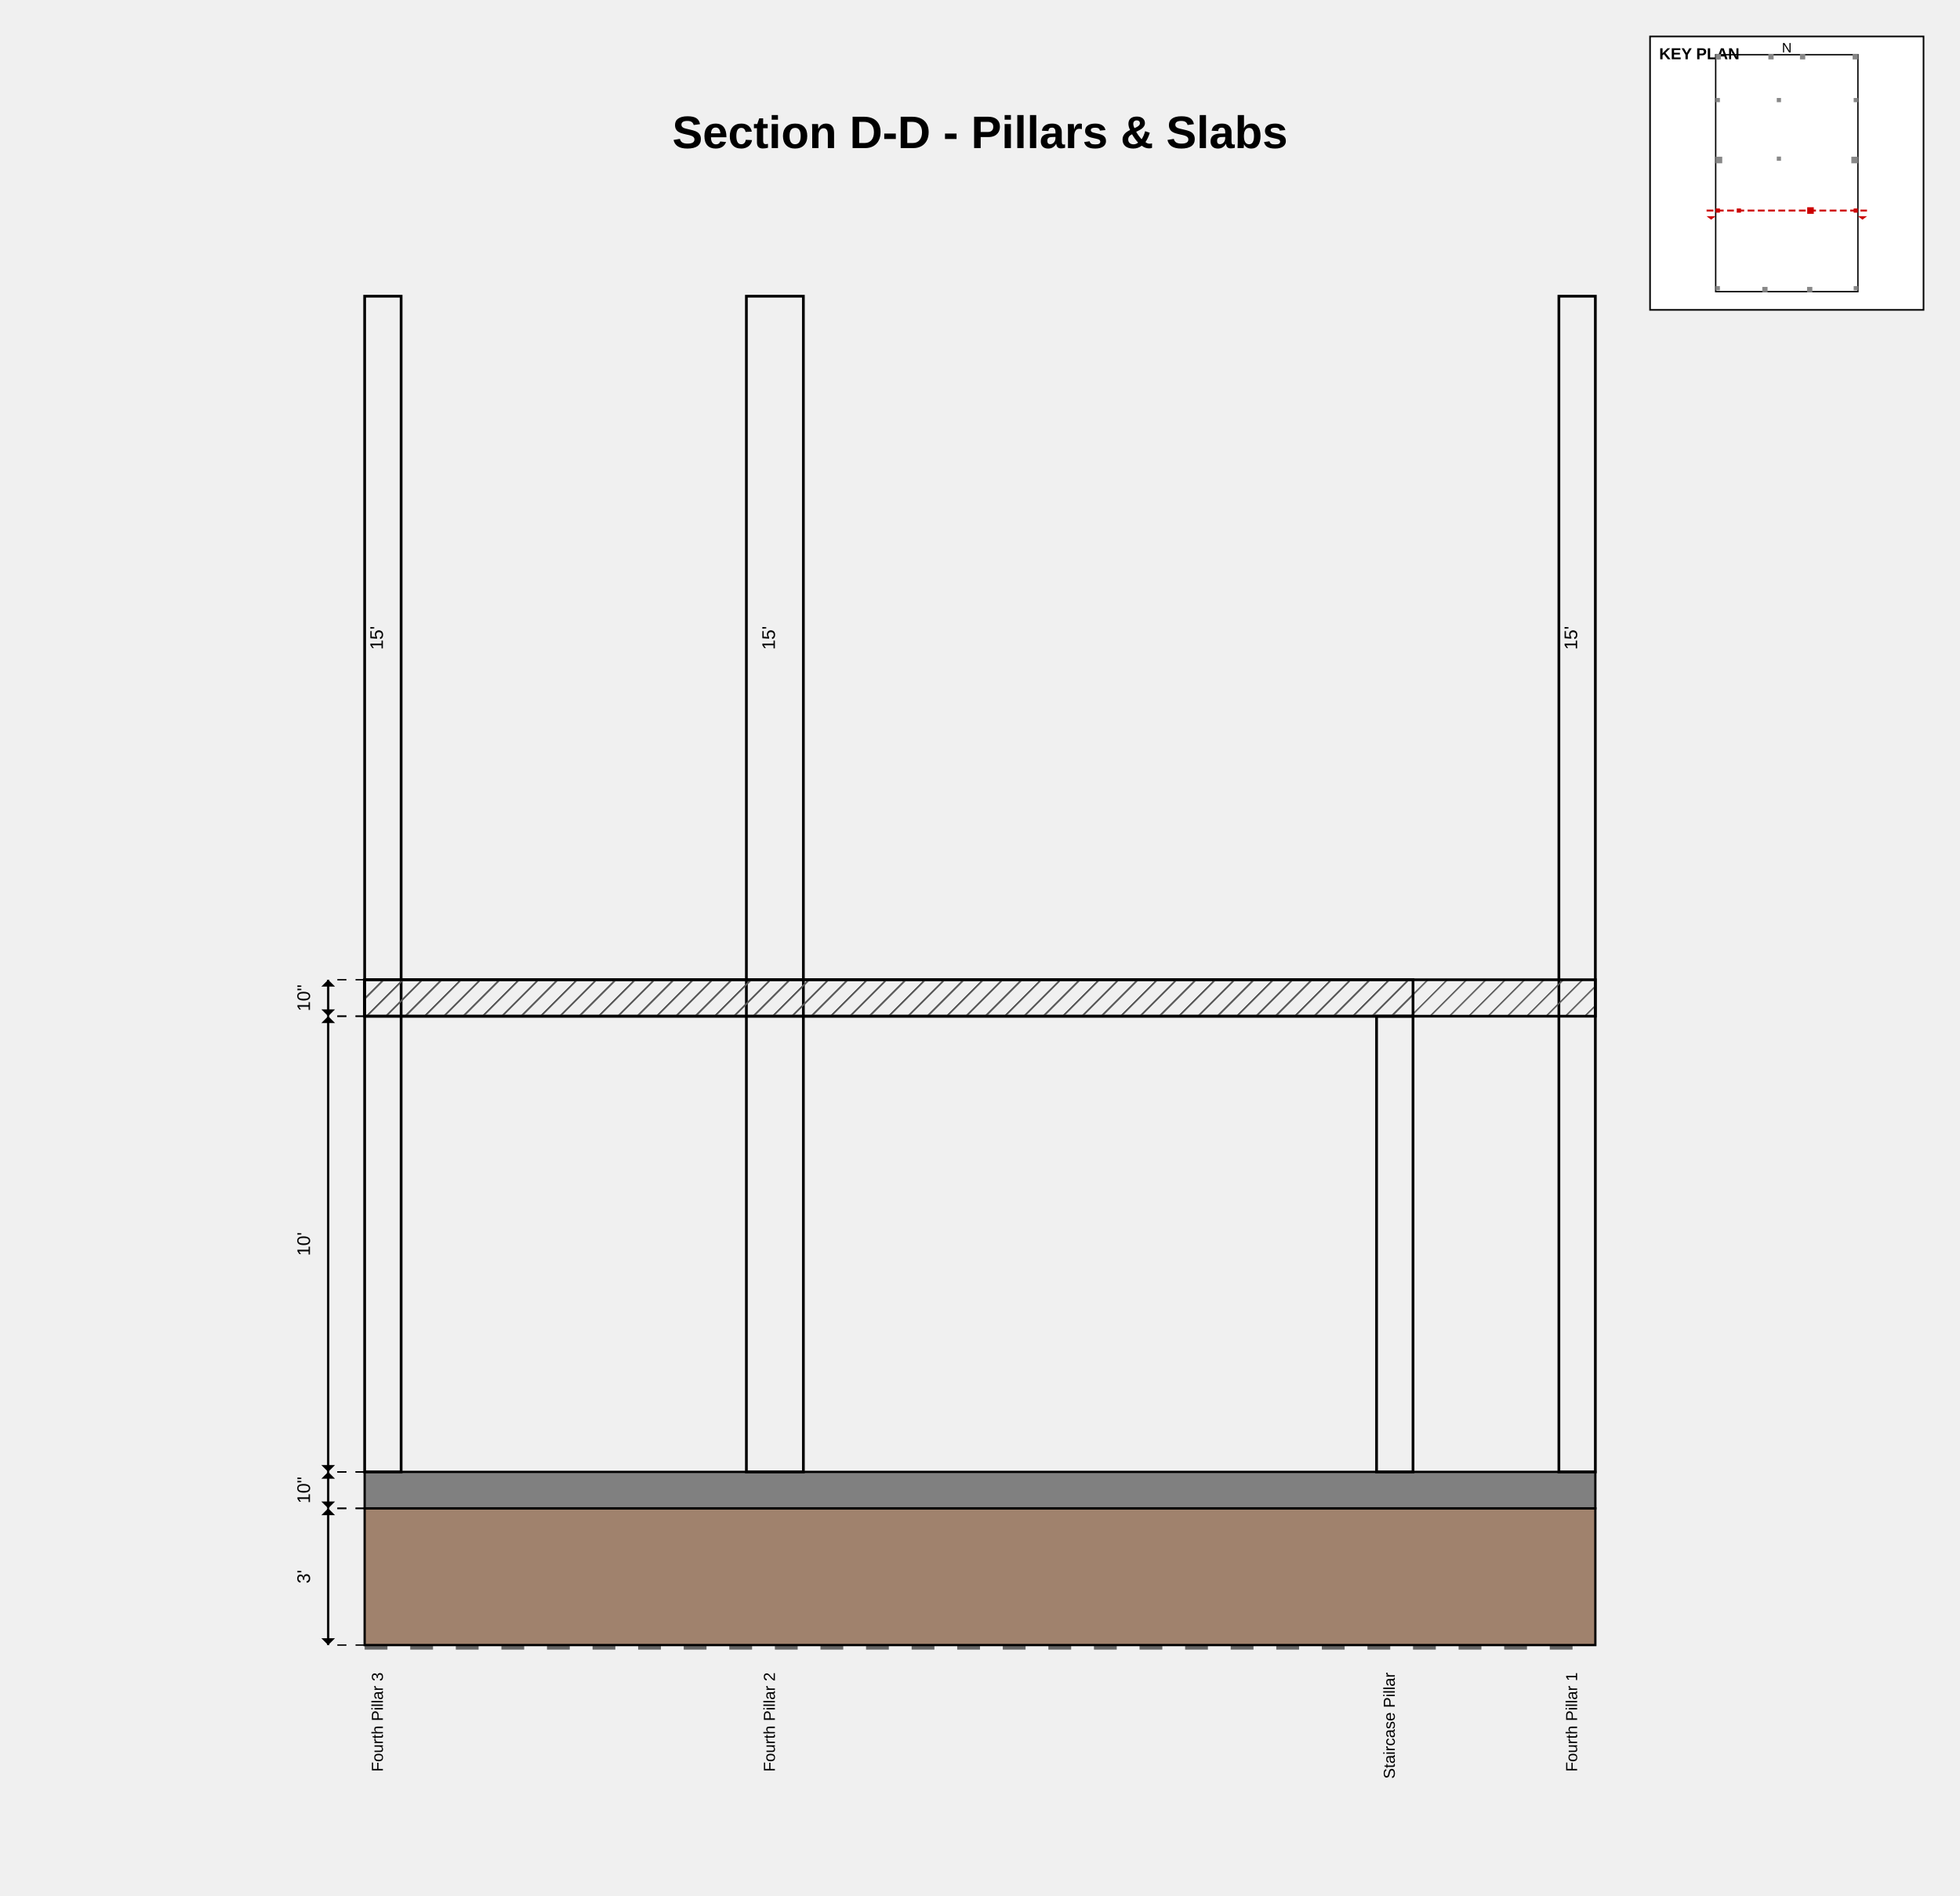
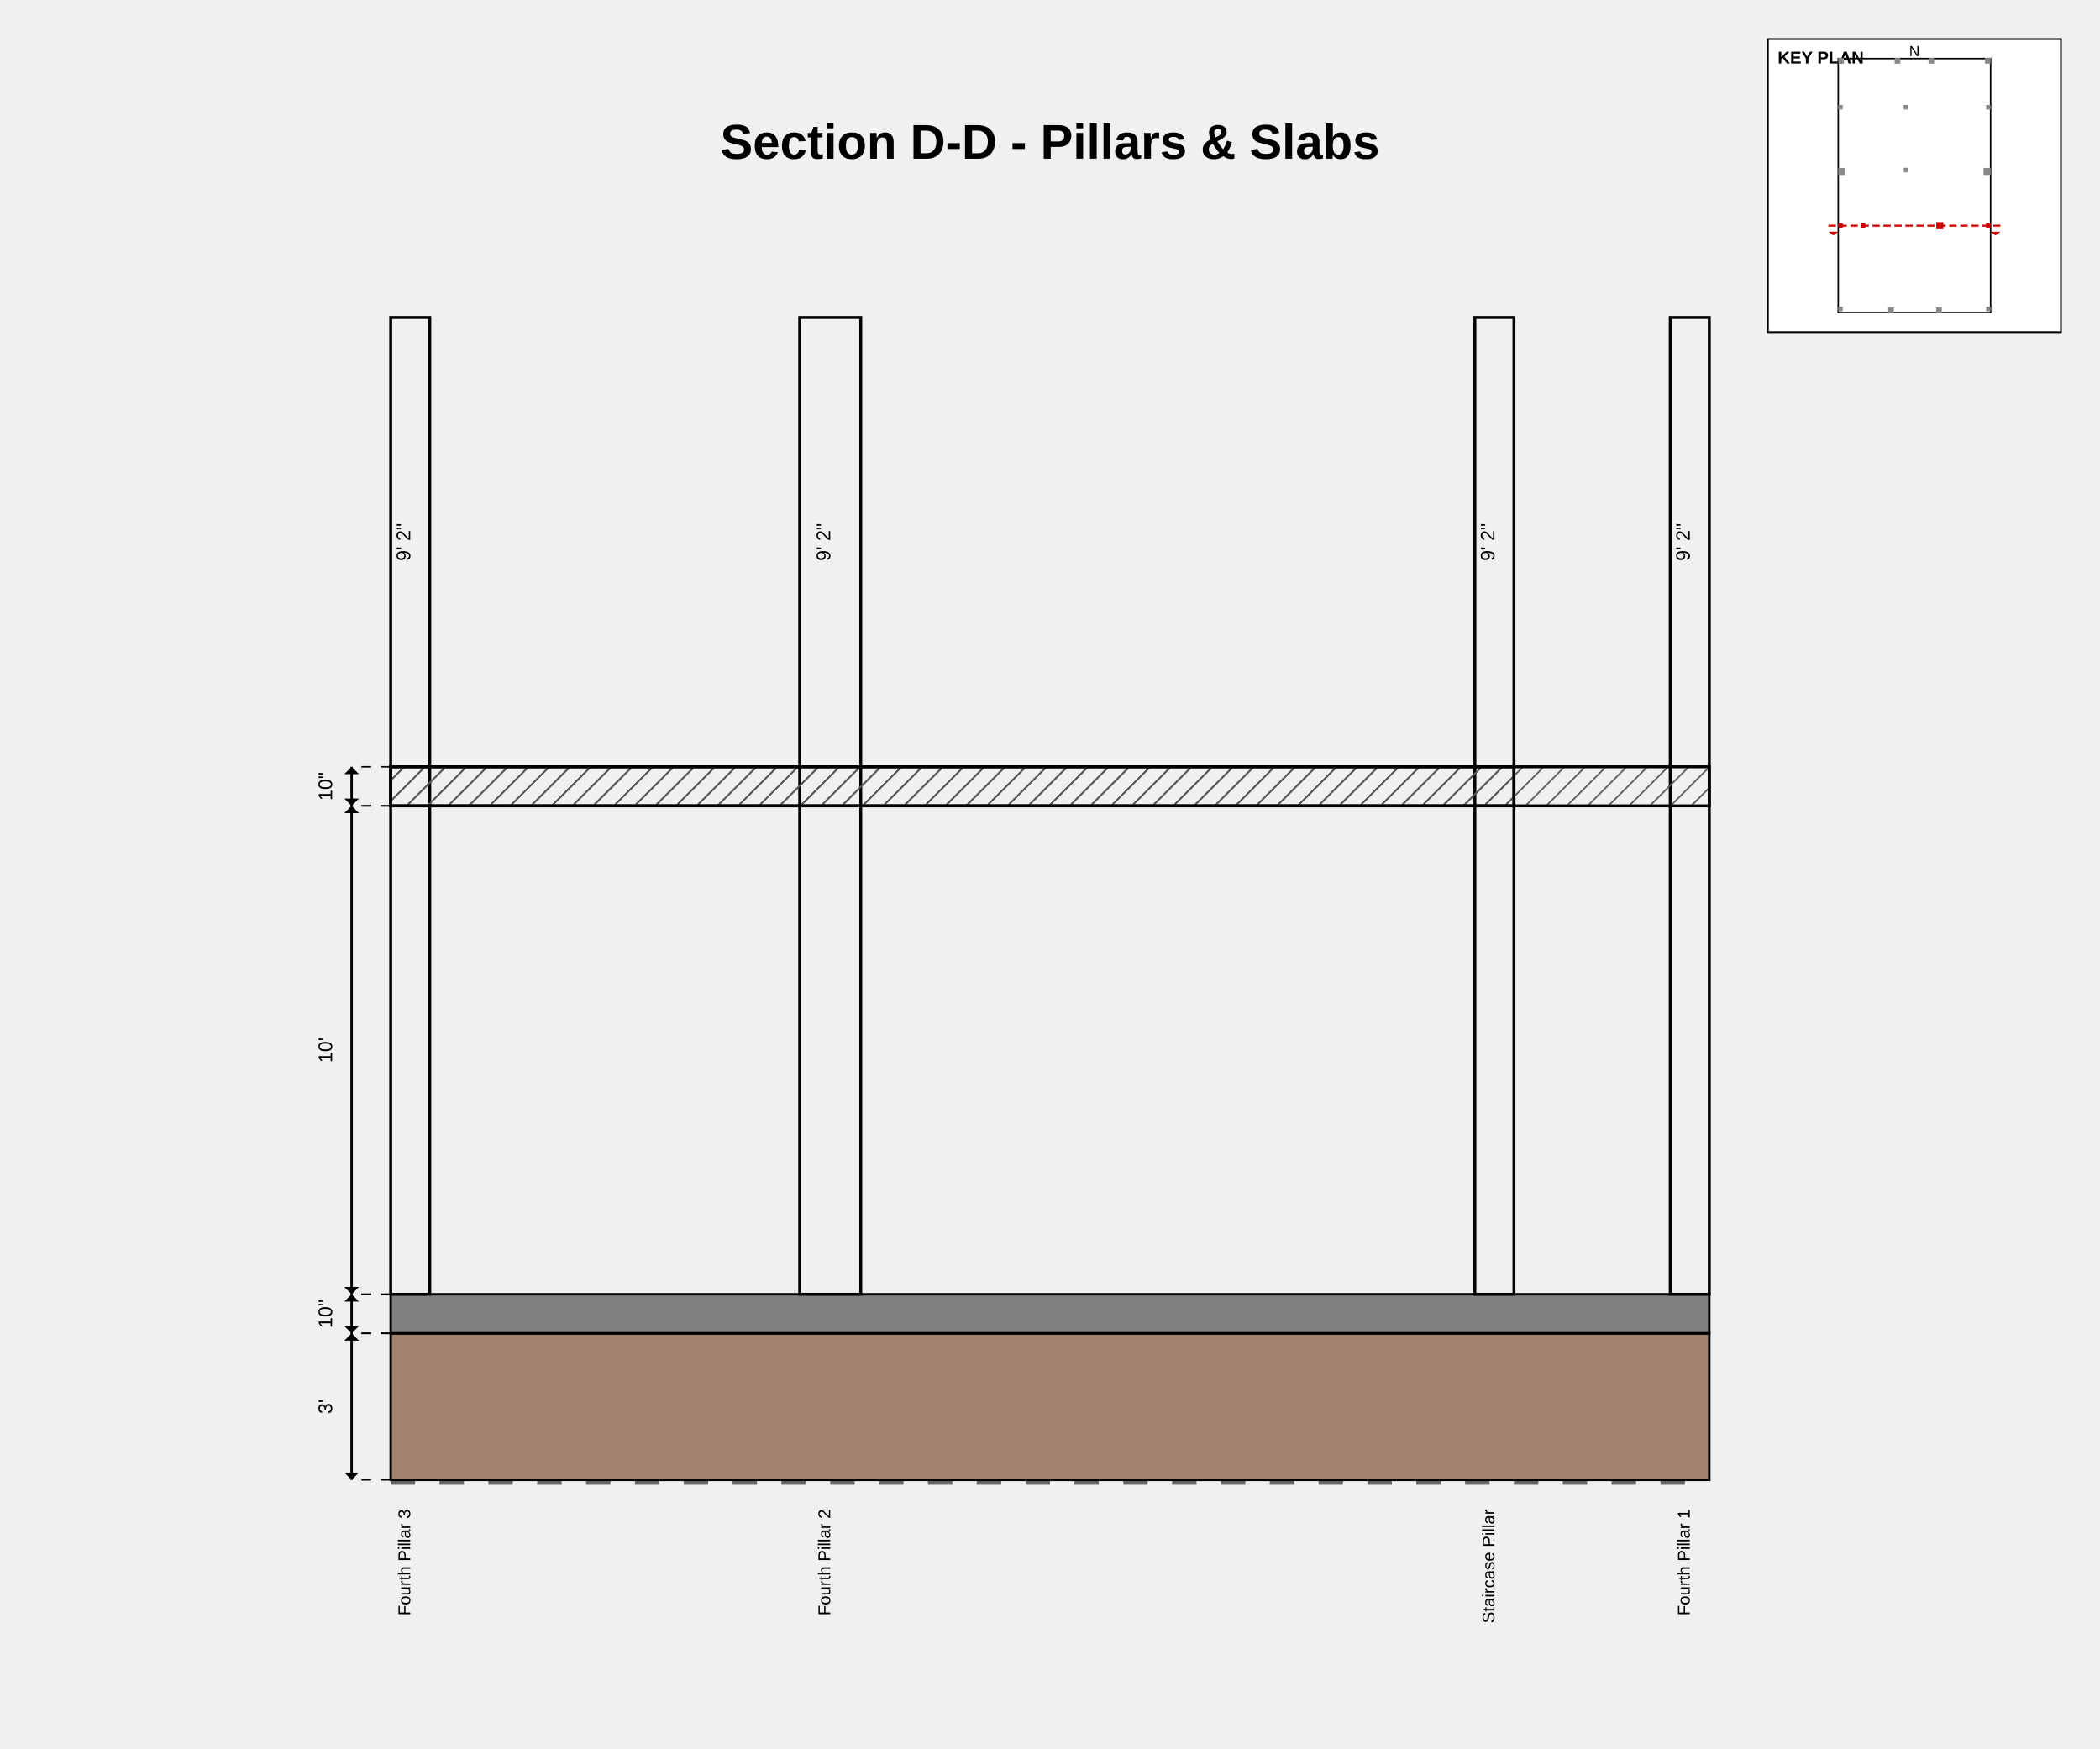
- <svg xmlns="http://www.w3.org/2000/svg" width="860.0" height="832.0" viewBox="0 0 860.0 832.0">
+ <svg xmlns="http://www.w3.org/2000/svg" width="860.0" height="716.0" viewBox="0 0 860.0 716.0">
  <defs>
    <style>text { font-family: Arial, sans-serif; }</style>
    <pattern id="slab_hatch" patternUnits="userSpaceOnUse" width="3" height="3" patternTransform="rotate(45)">
      <line x1="0" y1="0" x2="0" y2="3" stroke="#555" stroke-width="0.6" />
    </pattern>
  </defs>
  <text x="430.0" y="65" text-anchor="middle" font-size="20" font-weight="bold">Section D-D - Pillars &amp; Slabs</text>
  <g class="key-plan">
    <rect x="724.0" y="16" width="120" height="120" fill="#fff" stroke="#000" stroke-width="0.7" />
    <text x="728.0" y="26" font-size="7" font-weight="bold" fill="#000">KEY PLAN</text>
    <rect x="752.8" y="24.0" width="62.4" height="104.0" fill="none" stroke="#000" stroke-width="0.6" />
    <rect x="752.8" y="23.769" width="2.311" height="2.311" fill="#888" stroke="none" />
    <rect x="775.911" y="23.769" width="2.311" height="2.311" fill="#888" stroke="none" />
    <rect x="789.778" y="23.769" width="2.311" height="2.311" fill="#888" stroke="none" />
    <rect x="812.889" y="23.769" width="2.311" height="2.311" fill="#888" stroke="none" />
    <rect x="752.8" y="43.003" width="1.849" height="1.849" fill="#888" stroke="none" />
    <rect x="779.609" y="43.003" width="1.849" height="1.849" fill="#888" stroke="none" />
    <rect x="813.351" y="43.003" width="1.849" height="1.849" fill="#888" stroke="none" />
    <rect x="752.788" y="68.778" width="2.889" height="2.889" fill="#888" stroke="none" />
    <rect x="779.609" y="68.72" width="1.849" height="1.849" fill="#888" stroke="none" />
    <rect x="812.323" y="68.778" width="2.889" height="2.889" fill="#888" stroke="none" />
    <rect x="752.8" y="91.484" width="1.849" height="1.849" fill="#c00" stroke="none" />
    <rect x="762.044" y="91.484" width="1.849" height="1.849" fill="#c00" stroke="none" />
    <rect x="792.956" y="90.964" width="2.889" height="2.889" fill="#c00" stroke="none" />
    <rect x="813.351" y="91.484" width="1.849" height="1.849" fill="#c00" stroke="none" />
    <rect x="752.8" y="125.573" width="1.849" height="1.849" fill="#888" stroke="none" />
    <rect x="773.253" y="125.92" width="2.311" height="2.311" fill="#888" stroke="none" />
    <rect x="792.898" y="125.92" width="2.311" height="2.311" fill="#888" stroke="none" />
    <rect x="813.351" y="125.573" width="1.849" height="1.849" fill="#888" stroke="none" />
    <line x1="748.8" y1="92.409" x2="819.2" y2="92.409" stroke="#c00" stroke-width="0.8" stroke-dasharray="3,1.5" />
    <polygon points="750.8,96.409 748.8,94.909 752.8,94.909" fill="#c00" />
    <polygon points="817.2,96.409 815.2,94.909 819.2,94.909" fill="#c00" />
    <text x="784.0" y="23.0" font-size="6" text-anchor="middle" fill="#000">N</text>
  </g>
  <g transform="translate(160, 90) scale(2.0)">
-     <line x1="0" y1="316" x2="270" y2="316" stroke="#666" stroke-width="2" stroke-dasharray="5,5" />
-     <rect x="0" y="286" width="270" height="30" fill="#A0826D" stroke="#000" stroke-width="0.5" />
-     <rect x="0" y="278" width="270" height="8" fill="#808080" stroke="#000" stroke-width="0.5" />
-     <rect x="222.0" y="178" width="8" height="100" fill="none" stroke="#000" stroke-width="0.6" />
-     <rect x="83.75" y="20" width="12.5" height="258" fill="none" stroke="#000" stroke-width="0.6" />
-     <rect x="262.0" y="20" width="8" height="258" fill="none" stroke="#000" stroke-width="0.6" />
-     <rect x="0.0" y="20" width="8" height="258" fill="none" stroke="#000" stroke-width="0.6" />
-     <rect x="0" y="170.0" width="270" height="8" fill="url(#slab_hatch)" stroke="#000" stroke-width="0.6" />
-     <rect x="0" y="170.0" width="230" height="8" fill="url(#slab_hatch)" stroke="#000" stroke-width="0.6" />
-     <text x="90.0" y="95.0" text-anchor="middle" font-size="4.0" fill="#000" transform="rotate(-90 90.0 95.0)">15'</text>
-     <text x="266.0" y="95.0" text-anchor="middle" font-size="4.0" fill="#000" transform="rotate(-90 266.0 95.0)">15'</text>
-     <text x="4.0" y="95.0" text-anchor="middle" font-size="4.0" fill="#000" transform="rotate(-90 4.0 95.0)">15'</text>
-     <text x="226.0" y="322" text-anchor="end" font-size="3.5" fill="#000" transform="rotate(-90 226.0 322)">Staircase Pillar</text>
-     <text x="90.0" y="322" text-anchor="end" font-size="3.5" fill="#000" transform="rotate(-90 90.0 322)">Fourth Pillar 2</text>
-     <text x="266.0" y="322" text-anchor="end" font-size="3.5" fill="#000" transform="rotate(-90 266.0 322)">Fourth Pillar 1</text>
-     <text x="4.0" y="322" text-anchor="end" font-size="3.5" fill="#000" transform="rotate(-90 4.0 322)">Fourth Pillar 3</text>
-     <line x1="0" y1="316" x2="-8" y2="316" stroke="#000" stroke-width="0.3" stroke-dasharray="2,2" />
-     <line x1="0" y1="286" x2="-8" y2="286" stroke="#000" stroke-width="0.3" stroke-dasharray="2,2" />
-     <line x1="-8" y1="316" x2="-8" y2="286" stroke="#000" stroke-width="0.5" />
-     <polygon points="-8,316 -9.5,314.5 -6.5,314.5" fill="#000" />
-     <polygon points="-8,286 -9.5,287.5 -6.5,287.5" fill="#000" />
-     <text x="-12" y="301.0" text-anchor="middle" font-size="4" fill="#000" transform="rotate(-90 -12 301.0)">3'</text>
-     <line x1="0" y1="286" x2="-8" y2="286" stroke="#000" stroke-width="0.3" stroke-dasharray="2,2" />
-     <line x1="0" y1="278" x2="-8" y2="278" stroke="#000" stroke-width="0.3" stroke-dasharray="2,2" />
-     <line x1="-8" y1="286" x2="-8" y2="278" stroke="#000" stroke-width="0.5" />
-     <polygon points="-8,286 -9.5,284.5 -6.5,284.5" fill="#000" />
-     <polygon points="-8,278 -9.5,279.5 -6.5,279.5" fill="#000" />
-     <text x="-12" y="282.0" text-anchor="middle" font-size="4" fill="#000" transform="rotate(-90 -12 282.0)">10"</text>
-     <line x1="0" y1="278" x2="-8" y2="278" stroke="#000" stroke-width="0.3" stroke-dasharray="2,2" />
-     <line x1="0" y1="178.0" x2="-8" y2="178.0" stroke="#000" stroke-width="0.3" stroke-dasharray="2,2" />
-     <line x1="-8" y1="278" x2="-8" y2="178.0" stroke="#000" stroke-width="0.5" />
-     <polygon points="-8,278 -9.5,276.5 -6.5,276.5" fill="#000" />
-     <polygon points="-8,178.0 -9.5,179.5 -6.5,179.5" fill="#000" />
-     <text x="-12" y="228.0" text-anchor="middle" font-size="4" fill="#000" transform="rotate(-90 -12 228.0)">10'</text>
-     <line x1="0" y1="178.0" x2="-8" y2="178.0" stroke="#000" stroke-width="0.3" stroke-dasharray="2,2" />
-     <line x1="0" y1="170.0" x2="-8" y2="170.0" stroke="#000" stroke-width="0.3" stroke-dasharray="2,2" />
-     <line x1="-8" y1="178.0" x2="-8" y2="170.0" stroke="#000" stroke-width="0.5" />
-     <polygon points="-8,178.0 -9.5,176.5 -6.5,176.5" fill="#000" />
-     <polygon points="-8,170.0 -9.5,171.5 -6.5,171.5" fill="#000" />
-     <text x="-12" y="174.0" text-anchor="middle" font-size="4" fill="#000" transform="rotate(-90 -12 174.0)">10"</text>
+     <line x1="0" y1="258" x2="270" y2="258" stroke="#666" stroke-width="2" stroke-dasharray="5,5" />
+     <rect x="0" y="228" width="270" height="30" fill="#A0826D" stroke="#000" stroke-width="0.5" />
+     <rect x="0" y="220" width="270" height="8" fill="#808080" stroke="#000" stroke-width="0.5" />
+     <rect x="222.0" y="20" width="8" height="200" fill="none" stroke="#000" stroke-width="0.6" />
+     <rect x="83.75" y="20" width="12.5" height="200" fill="none" stroke="#000" stroke-width="0.6" />
+     <rect x="262.0" y="20" width="8" height="200" fill="none" stroke="#000" stroke-width="0.6" />
+     <rect x="0.0" y="20" width="8" height="200" fill="none" stroke="#000" stroke-width="0.6" />
+     <rect x="0" y="112.0" width="270" height="8" fill="url(#slab_hatch)" stroke="#000" stroke-width="0.6" />
+     <rect x="0" y="112.0" width="230" height="8" fill="url(#slab_hatch)" stroke="#000" stroke-width="0.6" />
+     <text x="226.0" y="66.0" text-anchor="middle" font-size="4.0" fill="#000" transform="rotate(-90 226.0 66.0)">9' 2"</text>
+     <text x="90.0" y="66.0" text-anchor="middle" font-size="4.0" fill="#000" transform="rotate(-90 90.0 66.0)">9' 2"</text>
+     <text x="266.0" y="66.0" text-anchor="middle" font-size="4.0" fill="#000" transform="rotate(-90 266.0 66.0)">9' 2"</text>
+     <text x="4.0" y="66.0" text-anchor="middle" font-size="4.0" fill="#000" transform="rotate(-90 4.0 66.0)">9' 2"</text>
+     <text x="226.0" y="264" text-anchor="end" font-size="3.5" fill="#000" transform="rotate(-90 226.0 264)">Staircase Pillar</text>
+     <text x="90.0" y="264" text-anchor="end" font-size="3.5" fill="#000" transform="rotate(-90 90.0 264)">Fourth Pillar 2</text>
+     <text x="266.0" y="264" text-anchor="end" font-size="3.5" fill="#000" transform="rotate(-90 266.0 264)">Fourth Pillar 1</text>
+     <text x="4.0" y="264" text-anchor="end" font-size="3.5" fill="#000" transform="rotate(-90 4.0 264)">Fourth Pillar 3</text>
+     <line x1="0" y1="258" x2="-8" y2="258" stroke="#000" stroke-width="0.3" stroke-dasharray="2,2" />
+     <line x1="0" y1="228" x2="-8" y2="228" stroke="#000" stroke-width="0.3" stroke-dasharray="2,2" />
+     <line x1="-8" y1="258" x2="-8" y2="228" stroke="#000" stroke-width="0.5" />
+     <polygon points="-8,258 -9.5,256.5 -6.5,256.5" fill="#000" />
+     <polygon points="-8,228 -9.5,229.5 -6.5,229.5" fill="#000" />
+     <text x="-12" y="243.0" text-anchor="middle" font-size="4" fill="#000" transform="rotate(-90 -12 243.0)">3'</text>
+     <line x1="0" y1="228" x2="-8" y2="228" stroke="#000" stroke-width="0.3" stroke-dasharray="2,2" />
+     <line x1="0" y1="220" x2="-8" y2="220" stroke="#000" stroke-width="0.3" stroke-dasharray="2,2" />
+     <line x1="-8" y1="228" x2="-8" y2="220" stroke="#000" stroke-width="0.5" />
+     <polygon points="-8,228 -9.5,226.5 -6.5,226.5" fill="#000" />
+     <polygon points="-8,220 -9.5,221.5 -6.5,221.5" fill="#000" />
+     <text x="-12" y="224.0" text-anchor="middle" font-size="4" fill="#000" transform="rotate(-90 -12 224.0)">10"</text>
+     <line x1="0" y1="220" x2="-8" y2="220" stroke="#000" stroke-width="0.3" stroke-dasharray="2,2" />
+     <line x1="0" y1="120.0" x2="-8" y2="120.0" stroke="#000" stroke-width="0.3" stroke-dasharray="2,2" />
+     <line x1="-8" y1="220" x2="-8" y2="120.0" stroke="#000" stroke-width="0.5" />
+     <polygon points="-8,220 -9.5,218.5 -6.5,218.5" fill="#000" />
+     <polygon points="-8,120.0 -9.5,121.5 -6.5,121.5" fill="#000" />
+     <text x="-12" y="170.0" text-anchor="middle" font-size="4" fill="#000" transform="rotate(-90 -12 170.0)">10'</text>
+     <line x1="0" y1="120.0" x2="-8" y2="120.0" stroke="#000" stroke-width="0.3" stroke-dasharray="2,2" />
+     <line x1="0" y1="112.0" x2="-8" y2="112.0" stroke="#000" stroke-width="0.3" stroke-dasharray="2,2" />
+     <line x1="-8" y1="120.0" x2="-8" y2="112.0" stroke="#000" stroke-width="0.5" />
+     <polygon points="-8,120.0 -9.5,118.5 -6.5,118.5" fill="#000" />
+     <polygon points="-8,112.0 -9.5,113.5 -6.5,113.5" fill="#000" />
+     <text x="-12" y="116.0" text-anchor="middle" font-size="4" fill="#000" transform="rotate(-90 -12 116.0)">10"</text>
  </g>
</svg>
